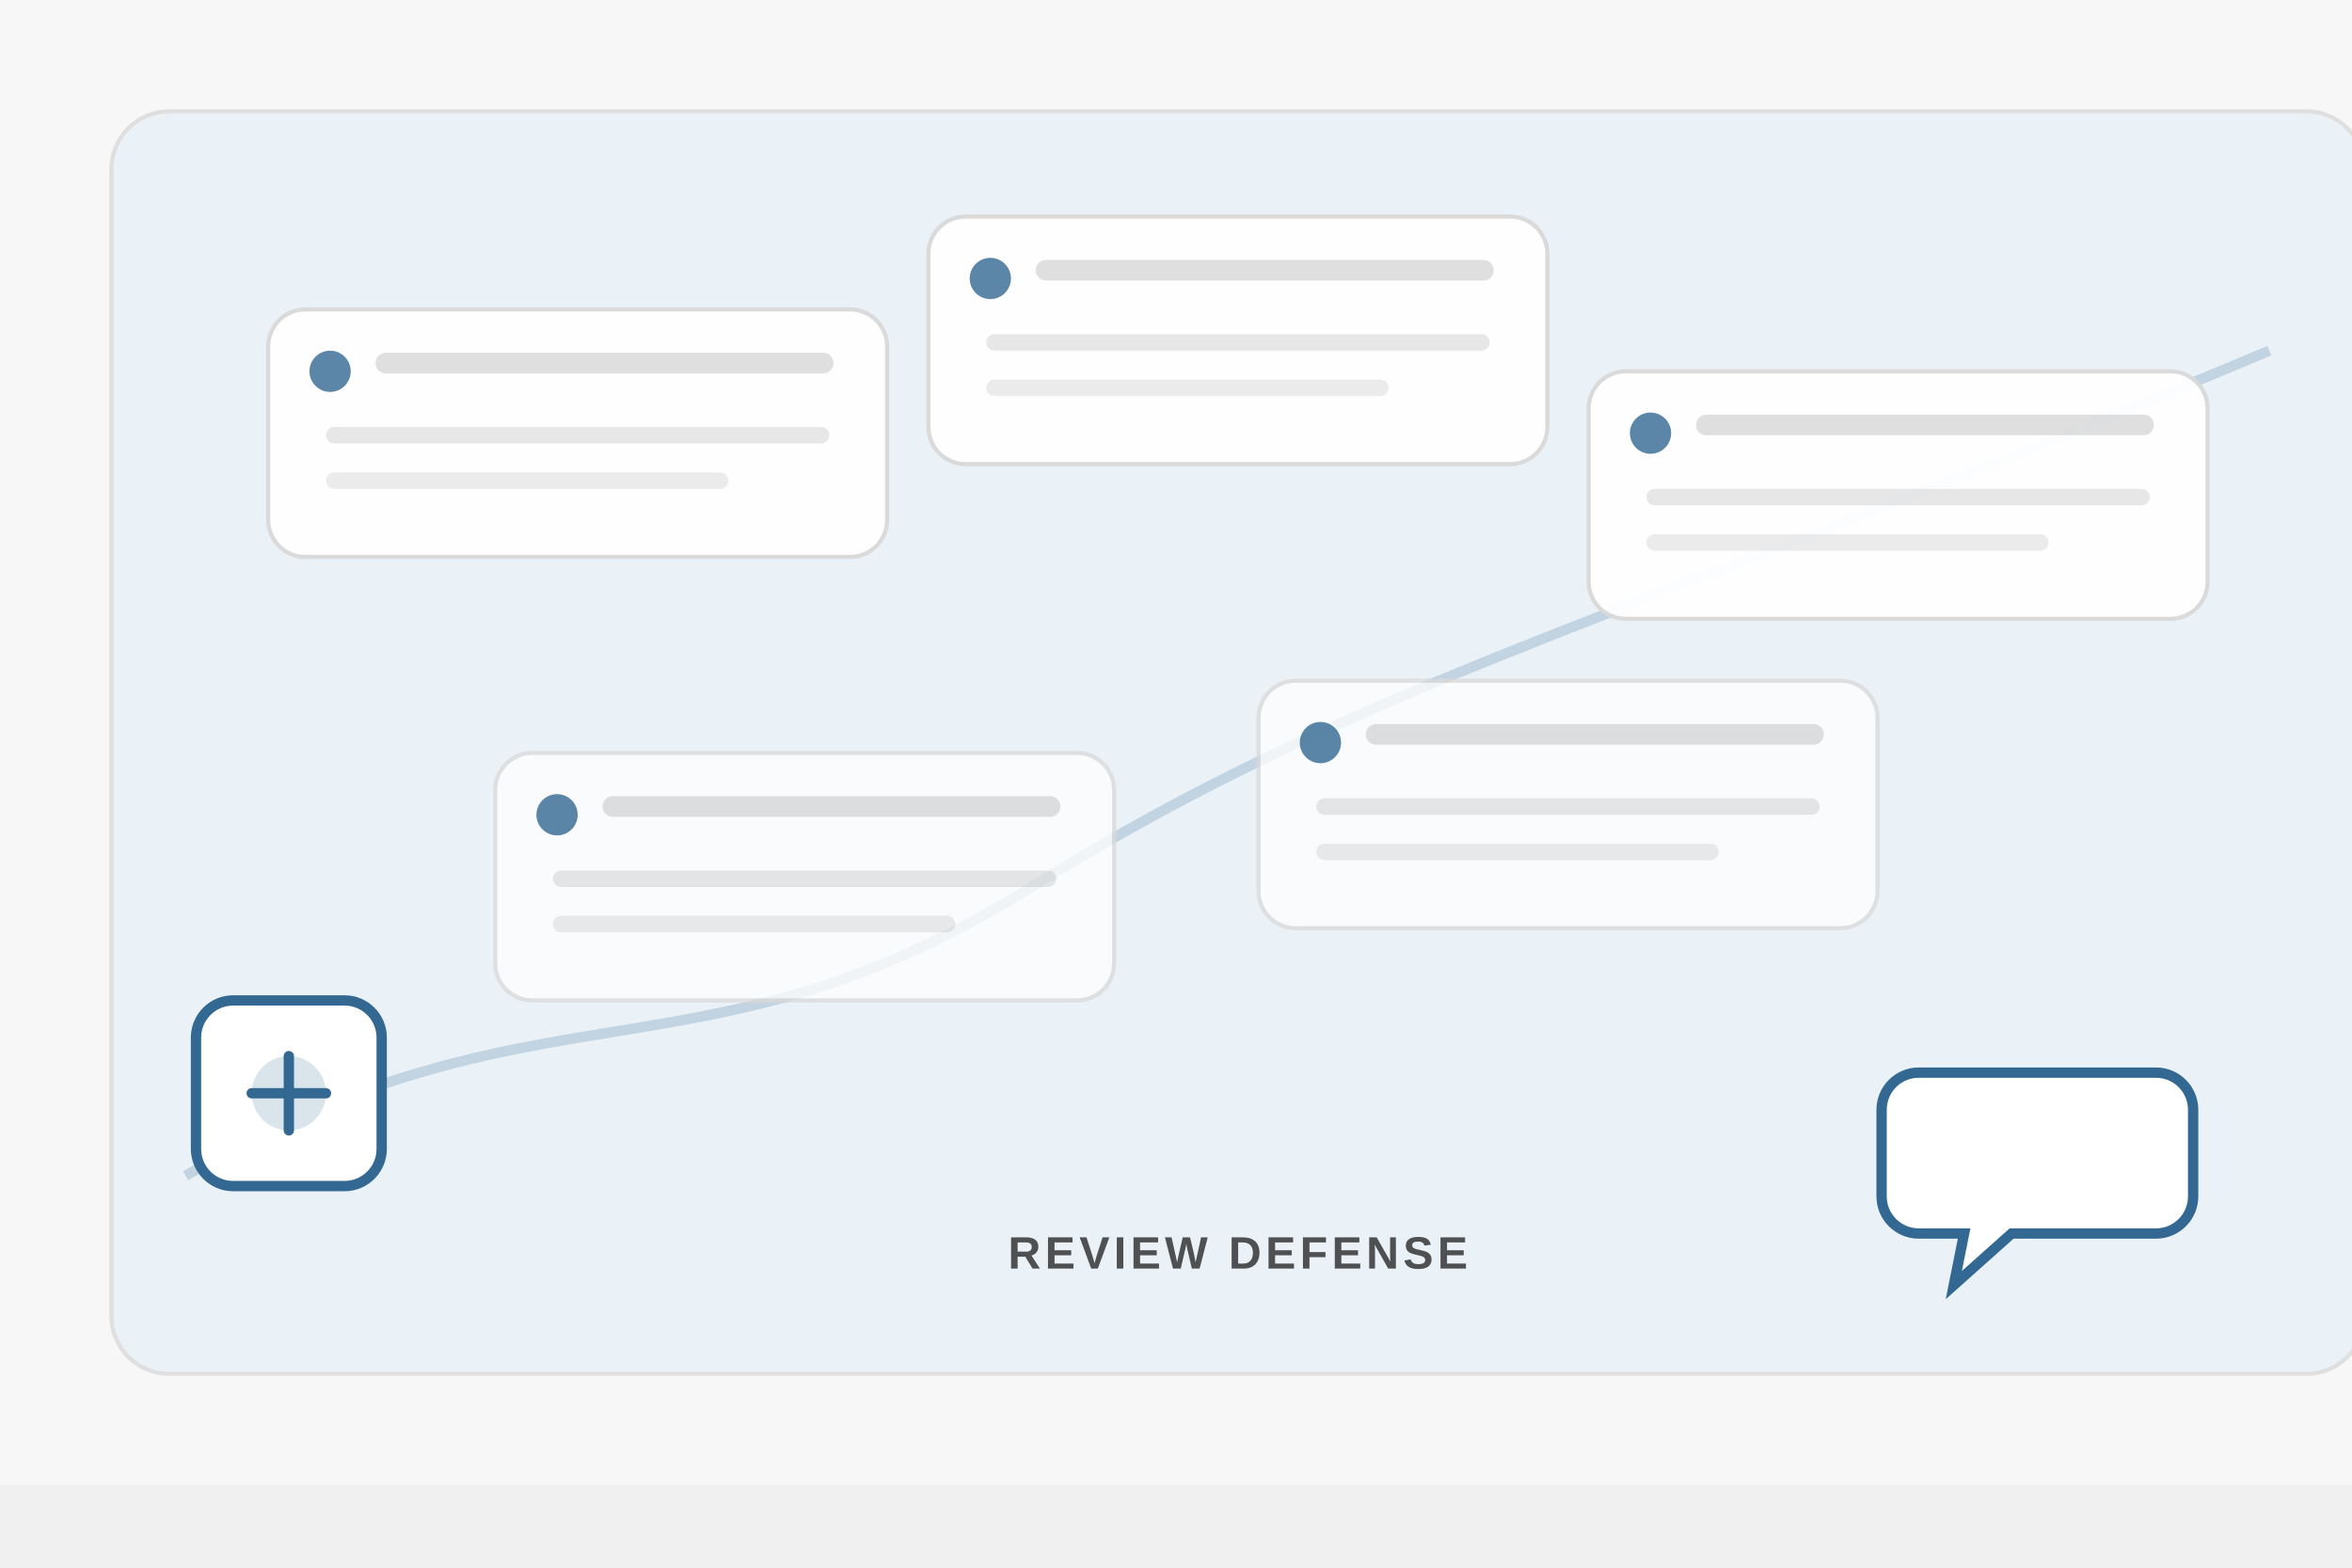
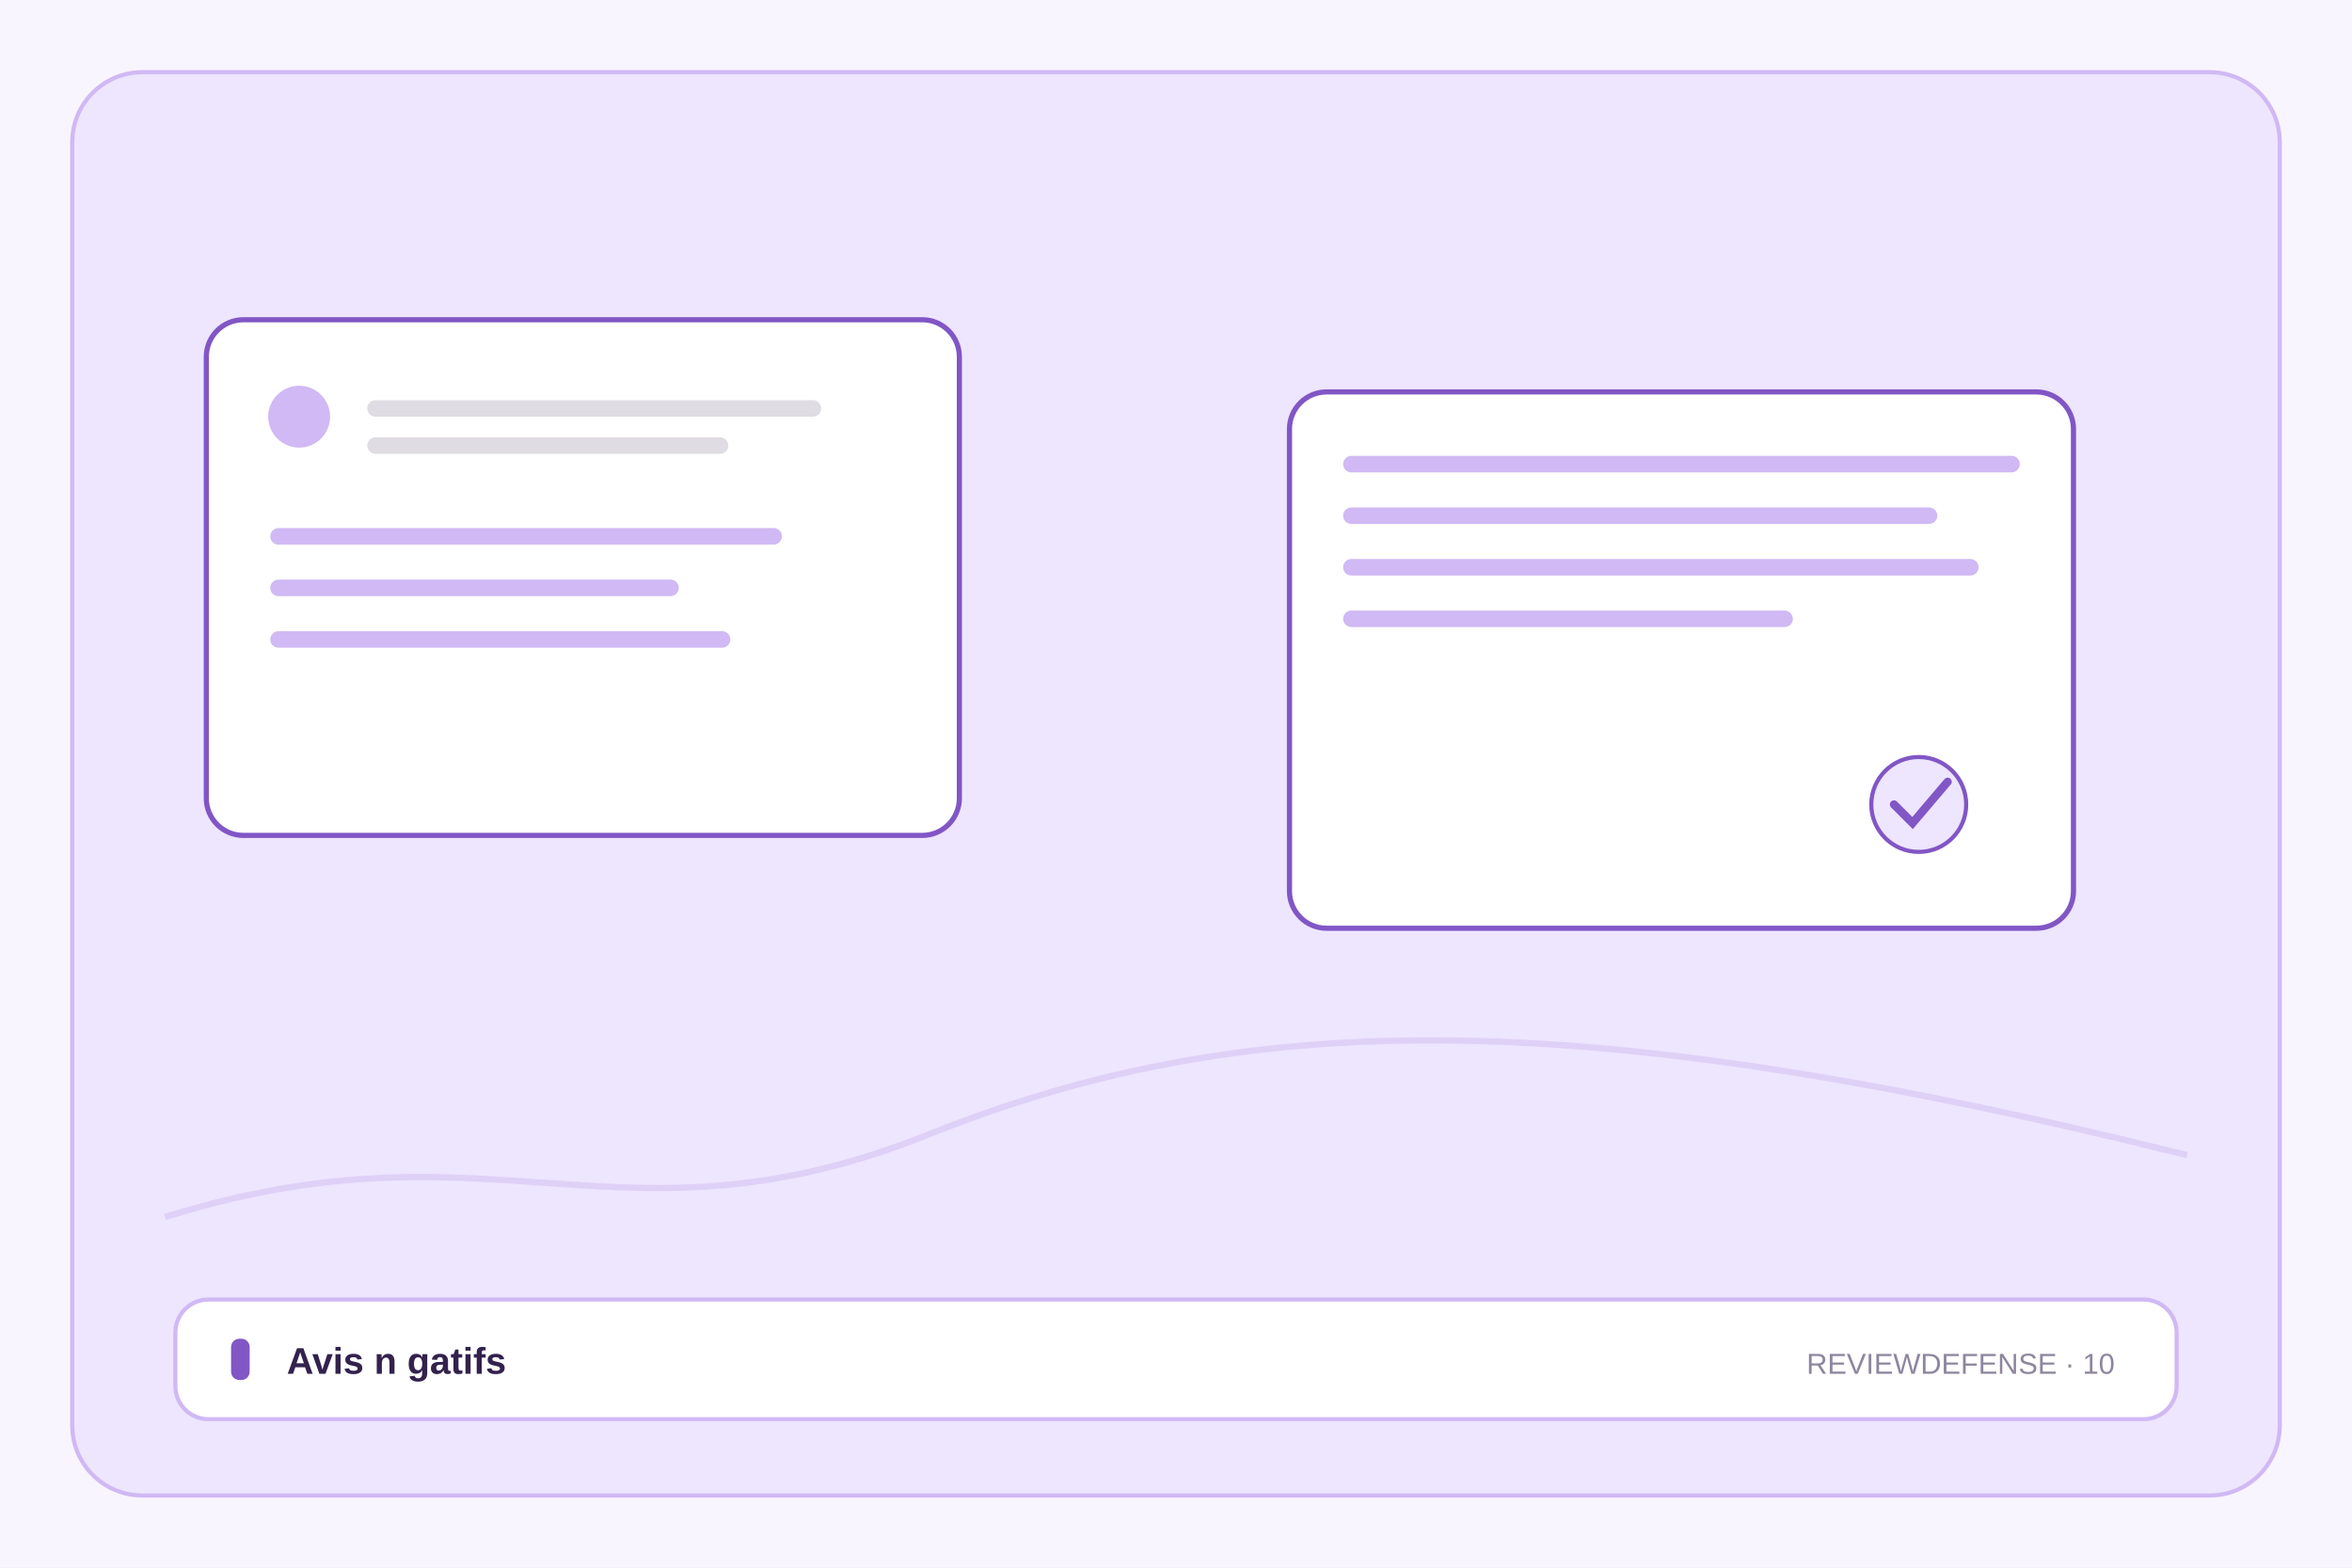
- <svg xmlns="http://www.w3.org/2000/svg" role="img" aria-label="Illustration : quelles sont les limites d une solution ia qui analyse des avis clients" width="1140" height="760" viewBox="0 0 1140 760" preserveAspectRatio="xMidYMid meet">
-   <rect width="1200" height="720" fill="#f7f7f7" />
-   <rect x="54" y="54" width="1092" height="612" rx="28" fill="#eaf1f7" stroke="#dfdfdf" stroke-width="2" />
-   <path d="M90 570 C260 470 340 530 500 430 S790 300 1100 170" fill="none" stroke="#326891" stroke-width="5" opacity=".22" />
-   <rect x="130" y="150" width="300" height="120" rx="18" fill="white" stroke="#d9d9d9" stroke-width="2" opacity="0.95" />
-   <circle cx="160" cy="180" r="10" fill="#326891" opacity=".8" />
-   <rect x="182" y="171" width="222" height="10" rx="5" fill="#121212" opacity=".13" />
-   <rect x="158" y="207" width="244" height="8" rx="4" fill="#121212" opacity=".10" />
-   <rect x="158" y="229" width="195" height="8" rx="4" fill="#121212" opacity=".08" />
-   <rect x="450" y="105" width="300" height="120" rx="18" fill="white" stroke="#d9d9d9" stroke-width="2" opacity="0.95" />
-   <circle cx="480" cy="135" r="10" fill="#326891" opacity=".8" />
-   <rect x="502" y="126" width="222" height="10" rx="5" fill="#121212" opacity=".13" />
-   <rect x="478" y="162" width="244" height="8" rx="4" fill="#121212" opacity=".10" />
-   <rect x="478" y="184" width="195" height="8" rx="4" fill="#121212" opacity=".08" />
-   <rect x="770" y="180" width="300" height="120" rx="18" fill="white" stroke="#d9d9d9" stroke-width="2" opacity="0.95" />
-   <circle cx="800" cy="210" r="10" fill="#326891" opacity=".8" />
-   <rect x="822" y="201" width="222" height="10" rx="5" fill="#121212" opacity=".13" />
-   <rect x="798" y="237" width="244" height="8" rx="4" fill="#121212" opacity=".10" />
-   <rect x="798" y="259" width="195" height="8" rx="4" fill="#121212" opacity=".08" />
-   <rect x="240" y="365" width="300" height="120" rx="18" fill="white" stroke="#d9d9d9" stroke-width="2" opacity="0.75" />
-   <circle cx="270" cy="395" r="10" fill="#326891" opacity=".8" />
-   <rect x="292" y="386" width="222" height="10" rx="5" fill="#121212" opacity=".13" />
-   <rect x="268" y="422" width="244" height="8" rx="4" fill="#121212" opacity=".10" />
-   <rect x="268" y="444" width="195" height="8" rx="4" fill="#121212" opacity=".08" />
-   <rect x="610" y="330" width="300" height="120" rx="18" fill="white" stroke="#d9d9d9" stroke-width="2" opacity="0.75" />
-   <circle cx="640" cy="360" r="10" fill="#326891" opacity=".8" />
-   <rect x="662" y="351" width="222" height="10" rx="5" fill="#121212" opacity=".13" />
-   <rect x="638" y="387" width="244" height="8" rx="4" fill="#121212" opacity=".10" />
-   <rect x="638" y="409" width="195" height="8" rx="4" fill="#121212" opacity=".08" />
-   <rect x="95" y="485" width="90" height="90" rx="18" fill="white" stroke="#326891" stroke-width="5" />
-   <circle cx="140" cy="530" r="18" fill="#326891" opacity=".18" />
-   <path d="M140 512v36M122 530h36" stroke="#326891" stroke-width="5" stroke-linecap="round" />
-   <path d="M930 520 h115 a18 18 0 0 1 18 18 v42 a18 18 0 0 1-18 18 h-70 l-28 25 5-25 h-22 a18 18 0 0 1-18-18 v-42 a18 18 0 0 1 18-18z" fill="white" stroke="#326891" stroke-width="5" />
-   <text x="600" y="615" text-anchor="middle" font-family="Arial, Helvetica, sans-serif" font-size="22" font-weight="700" letter-spacing="2" fill="#121212" opacity=".72">REVIEW DEFENSE</text>
+ <svg xmlns="http://www.w3.org/2000/svg" role="img" aria-labelledby="title desc" width="1140" height="760" viewBox="0 0 1140 760" preserveAspectRatio="xMidYMid meet">
+   <rect width="1140" height="760" fill="#F8F5FF" />
+   <rect x="35" y="35" width="1070" height="690" rx="34" fill="#EEE5FF" stroke="#D0B9F4" stroke-width="2" />
+   <path d="M80 590C240 540 300 610 450 550S760 485 1060 560" stroke="#8156C5" stroke-width="3" opacity=".15" fill="none" />
+   <rect x="100" y="155" width="365" height="250" rx="18" fill="#fff" stroke="#8156C5" stroke-width="2.5" />
+   <circle cx="145" cy="202" r="15" fill="#D0B9F4" />
+   <rect x="178" y="194" width="220" height="8" rx="4" fill="#32224D" opacity=".16" />
+   <rect x="178" y="212" width="175" height="8" rx="4" fill="#32224D" opacity=".16" />
+   <path d="M135 260h240m-240 25h190m-190 25h215" stroke="#D0B9F4" stroke-width="8" stroke-linecap="round" />
+   <rect x="625" y="190" width="380" height="260" rx="18" fill="#fff" stroke="#8156C5" stroke-width="2.5" />
+   <path d="M655 225h320m-320 25h280m-280 25h300m-300 25h210" stroke="#D0B9F4" stroke-width="8" stroke-linecap="round" />
+   <circle cx="930" cy="390" r="23" fill="#EEE5FF" stroke="#8156C5" stroke-width="2" />
+   <path d="m918 390 9 9 17-20" stroke="#8156C5" stroke-width="4" fill="none" stroke-linecap="round" />
+   <rect x="85" y="630" width="970" height="58" rx="16" fill="#fff" stroke="#D0B9F4" stroke-width="2" />
+   <rect x="112" y="649" width="9" height="20" rx="4" fill="#8156C5" />
+   <text x="139" y="666" font-family="Arial,sans-serif" font-size="18" font-weight="700" fill="#32224D">Avis n gatifs</text>
+   <text x="1025" y="666" text-anchor="end" font-family="Arial,sans-serif" font-size="14" fill="#32224D" opacity=".55">REVIEWDEFENSE · 10</text>
</svg>
